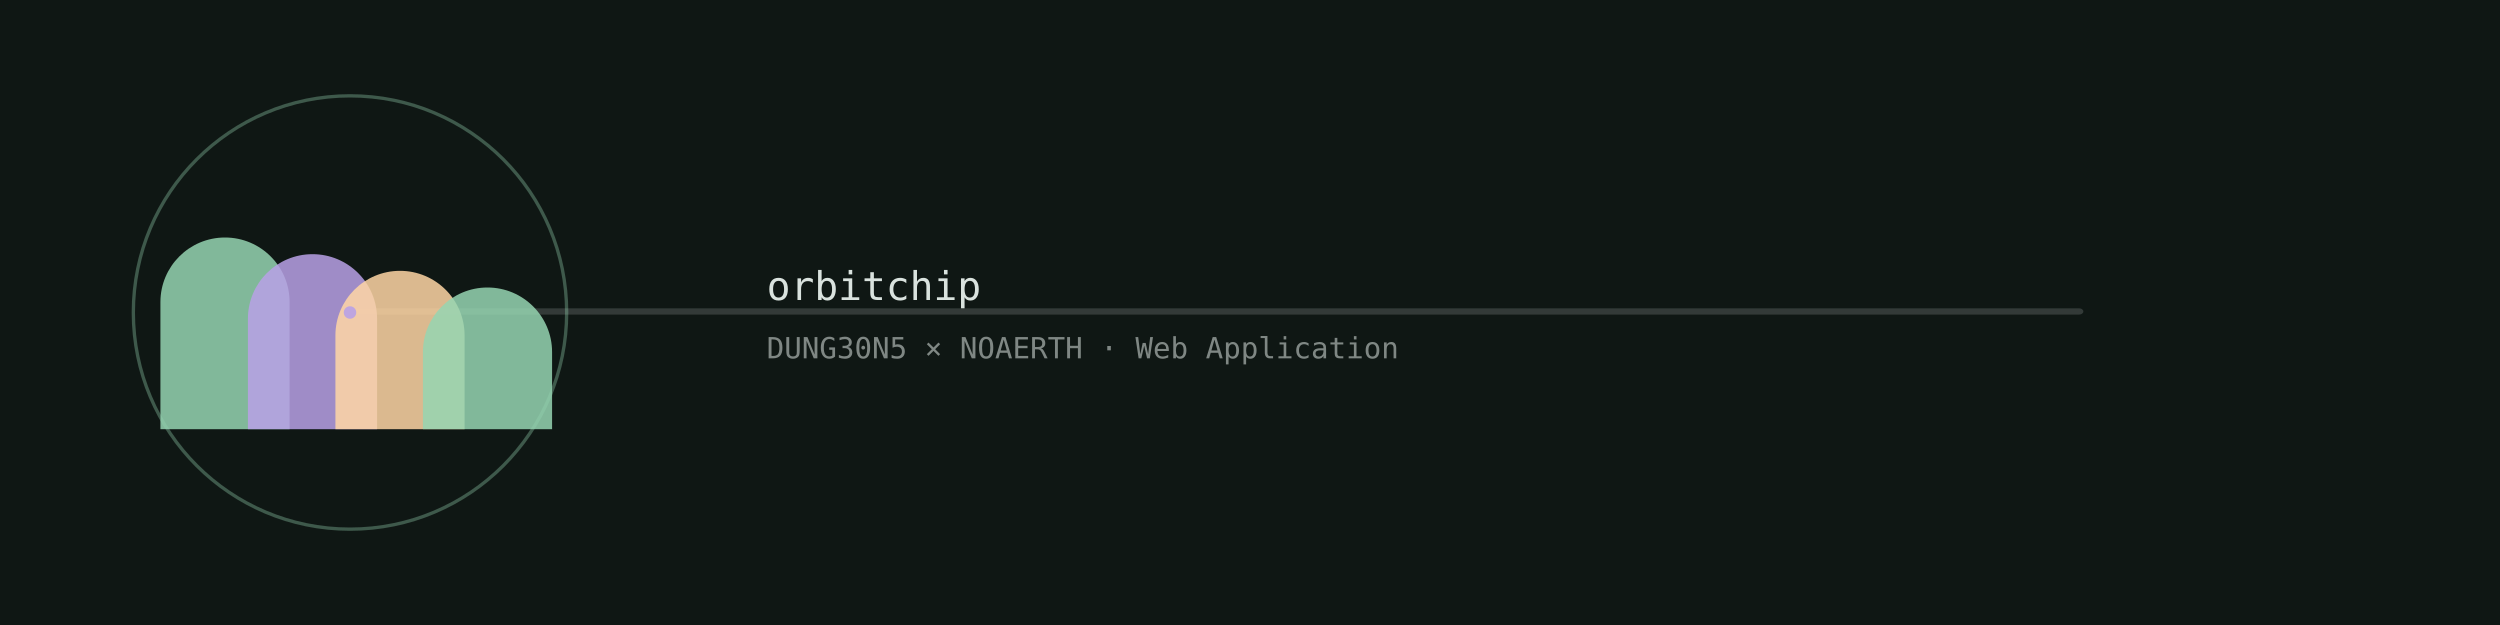
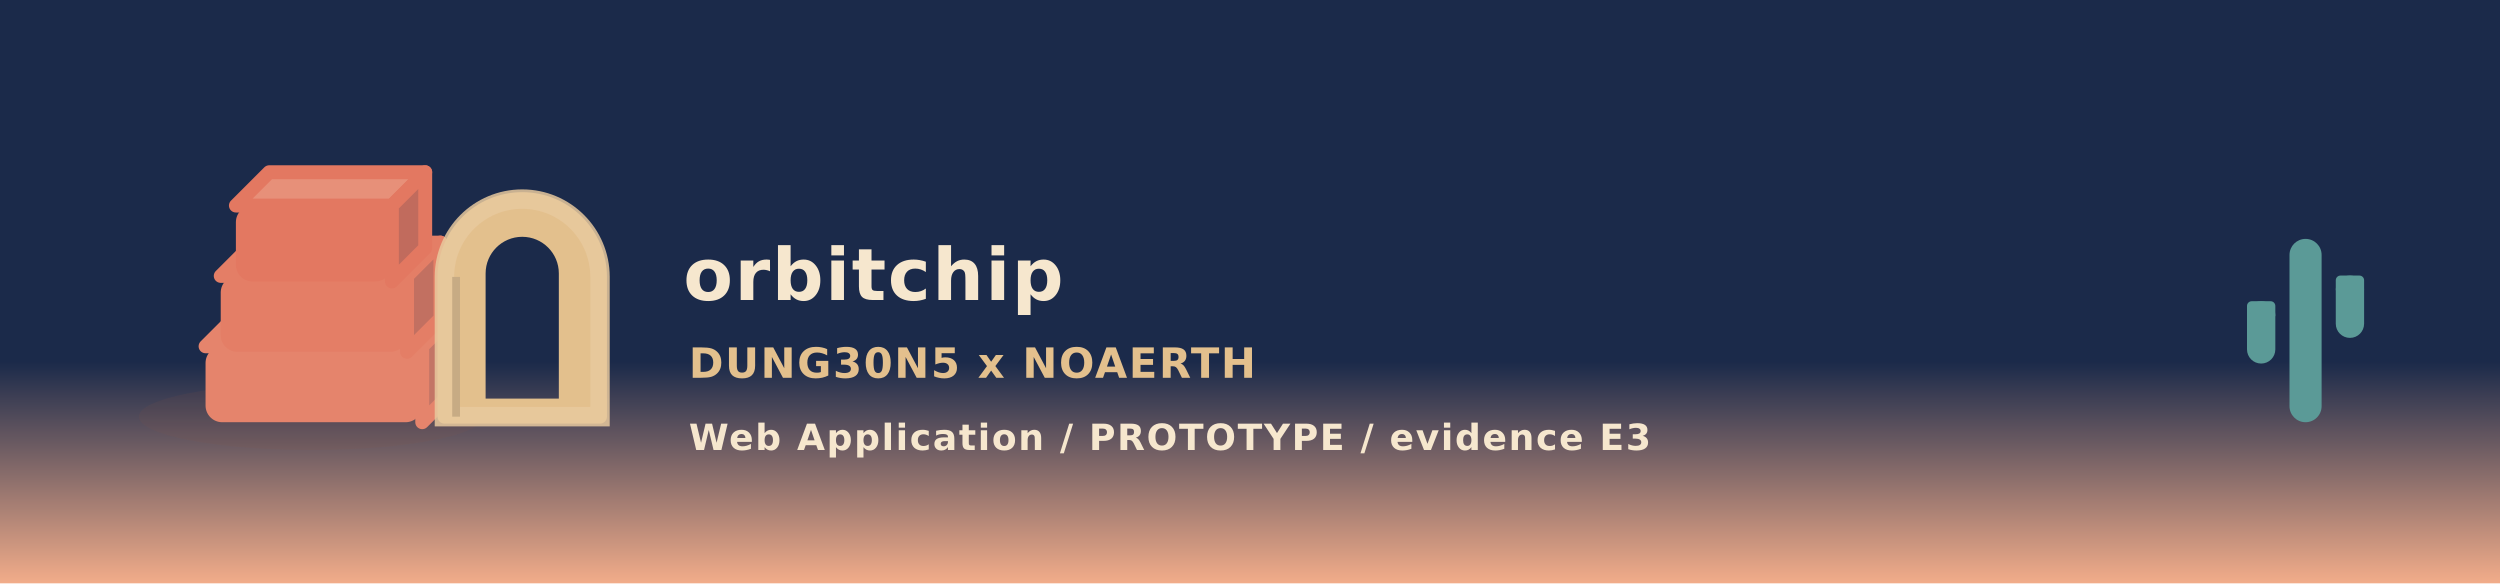
- <svg xmlns="http://www.w3.org/2000/svg" viewBox="0 0 1200 300" width="1200" height="300" role="img" aria-label="orbitchip identity object">
-   <rect width="1200" height="300" fill="#0f1714" />
-   <defs>
-     <linearGradient id="gft" x1="0" y1="0" x2="1" y2="1">
-       <stop offset="0%" stop-color="#95d5b2" />
-       <stop offset="100%" stop-color="#b8a1e6" />
-     </linearGradient>
-   </defs>
-   <rect x="168.00" y="148.00" width="832.00" height="3.00" rx="2.00" fill="rgba(240,248,244,0.160)" opacity="1.00" />
-   <path d="M77.00,206.00 L77.00,145.00 A31.00,31.00 0 0 1 139.00,145.00 L139.00,206.00 Z" fill="rgba(149,213,178,0.850)" opacity="1.00" />
-   <path d="M119.00,206.00 L119.00,153.00 A31.00,31.00 0 0 1 181.00,153.00 L181.00,206.00 Z" fill="rgba(184,161,230,0.850)" opacity="1.00" />
-   <path d="M161.00,206.00 L161.00,161.00 A31.00,31.00 0 0 1 223.00,161.00 L223.00,206.00 Z" fill="rgba(255,214,165,0.850)" opacity="1.00" />
-   <path d="M203.00,206.00 L203.00,169.00 A31.00,31.00 0 0 1 265.00,169.00 L265.00,206.00 Z" fill="rgba(149,213,178,0.850)" opacity="1.00" />
+ <svg xmlns="http://www.w3.org/2000/svg" width="900" height="210" viewBox="0 0 900 210" role="img" aria-label="orbitchip - identity object">
+   <linearGradient id="skyf" x1="0" y1="0" x2="0" y2="1">
+     <stop offset="0" stop-color="#1b2a4a" />
+     <stop offset="0.62" stop-color="#1b2a4a" />
+     <stop offset="1" stop-color="#f3ad8a" />
+   </linearGradient>
+   <rect width="900" height="210" fill="url(#skyf)" />
+   <rect x="0" y="352" width="900" height="-142" fill="#e3c08d" />
+   <rect x="0" y="352" width="900" height="3" fill="#e6c596" />
+   <ellipse cx="112" cy="150" rx="62" ry="12" fill="rgba(138,90,68,0.11)" />
  <g>
-     <circle cx="168.00" cy="150.00" r="104.00" fill="none" stroke="rgba(149,213,178,0.350)" stroke-width="1.60" opacity="1.00" />
-     <animate attributeName="opacity" values="0.25;1.0;0.25" dur="12.2s" begin="0s" repeatCount="indefinite" />
+     <path d="M74,124.67 L152,124.67 L164,112.67 L86,112.67 Z" fill="#e99a82" stroke="#e5846c" stroke-width="5" stroke-linejoin="round" />
+     <path d="M152,124.67 L164,112.67 L164,140 L152,152 Z" fill="#c37566" stroke="#e5846c" stroke-width="5" stroke-linejoin="round" />
+     <rect x="74" y="124.67" width="78" height="27.33" rx="6" fill="#e5846c" />
+     <path d="M79.46,99.33 L146.54,99.33 L158.54,87.33 L91.46,87.33 Z" fill="#e8957d" stroke="#e47e66" stroke-width="5" stroke-linejoin="round" />
+     <path d="M146.54,99.33 L158.54,87.33 L158.54,114.67 L146.54,126.67 Z" fill="#c27061" stroke="#e47e66" stroke-width="5" stroke-linejoin="round" />
+     <rect x="79.46" y="99.33" width="67.08" height="27.33" rx="6" fill="#e47e66" />
+     <path d="M84.92,74 L141.08,74 L153.08,62 L96.92,62 Z" fill="#e79079" stroke="#e37861" stroke-width="5" stroke-linejoin="round" />
+     <path d="M141.08,74 L153.08,62 L153.08,89.33 L141.08,101.33 Z" fill="#c16b5d" stroke="#e37861" stroke-width="5" stroke-linejoin="round" />
+     <rect x="84.92" y="74" width="56.16" height="27.33" rx="6" fill="#e37861" />
+     <animate attributeName="opacity" values="0.72;1;0.72" dur="6s" begin="0s" repeatCount="indefinite" />
  </g>
-   <circle cx="168" cy="150" r="3" fill="rgba(184,161,230,0.900)">
-     <animate attributeName="opacity" values="0.35;0.95;0.35" dur="12.2s" begin="0s" repeatCount="indefinite" />
-   </circle>
-   <text x="368" y="144" font-family="ui-monospace,Menlo,monospace" font-size="19" fill="rgba(240,248,244,0.900)">orbitchip</text>
-   <text x="368" y="172" font-family="ui-monospace,Menlo,monospace" font-size="14" fill="rgba(240,248,244,0.500)">DUNG30N5 × NOAERTH · Web Application</text>
+   <path d="M160,150 L160,99.68 A28,28 0 0 1 216,99.68 L216,150 Z M172.32,146 L172.32,98.43 A15.68,15.68 0 0 1 203.68,98.43 L203.68,146 Z" fill="#e3c08d" fill-rule="evenodd" stroke="#e3c08d" stroke-width="5" stroke-linejoin="round" />
+   <path d="M160,150 L160,99.68 A28,28 0 0 1 216,99.68 L216,150 Z" fill="none" stroke="#e8c99d" stroke-width="7" stroke-linecap="round" opacity="0.85" />
+   <rect x="162.8" y="99.68" width="2.8" height="50.32" fill="#c7ab84" />
+   <text x="246" y="108" font-family="Verdana,DejaVu Sans,sans-serif" font-size="26" font-weight="700" letter-spacing="0.6" fill="#f6e7ce" text-anchor="start">orbitchip</text>
+   <text x="248" y="136" font-family="Verdana,DejaVu Sans,sans-serif" font-size="15" font-weight="700" letter-spacing="0.6" fill="#e3c08d" text-anchor="start">DUNG30N5 x NOAERTH</text>
+   <text x="248" y="162" font-family="Verdana,DejaVu Sans,sans-serif" font-size="13" font-weight="700" letter-spacing="0.6" fill="#f6e7ce" text-anchor="start">Web Application  /  PROTOTYPE  /  evidence E3</text>
+   <rect x="824.22" y="86" width="11.56" height="66" rx="5.78" fill="#5b9a97" />
+   <rect x="808.92" y="108.44" width="10.2" height="22.44" rx="5.1" fill="#5b9a97" />
+   <rect x="808.92" y="108.44" width="10.2" height="6.6" rx="1.7" fill="#5b9a97" />
+   <rect x="840.88" y="99.2" width="10.2" height="22.44" rx="5.1" fill="#5b9a97" />
+   <rect x="840.88" y="99.2" width="10.2" height="6.6" rx="1.7" fill="#5b9a97" />
</svg>
